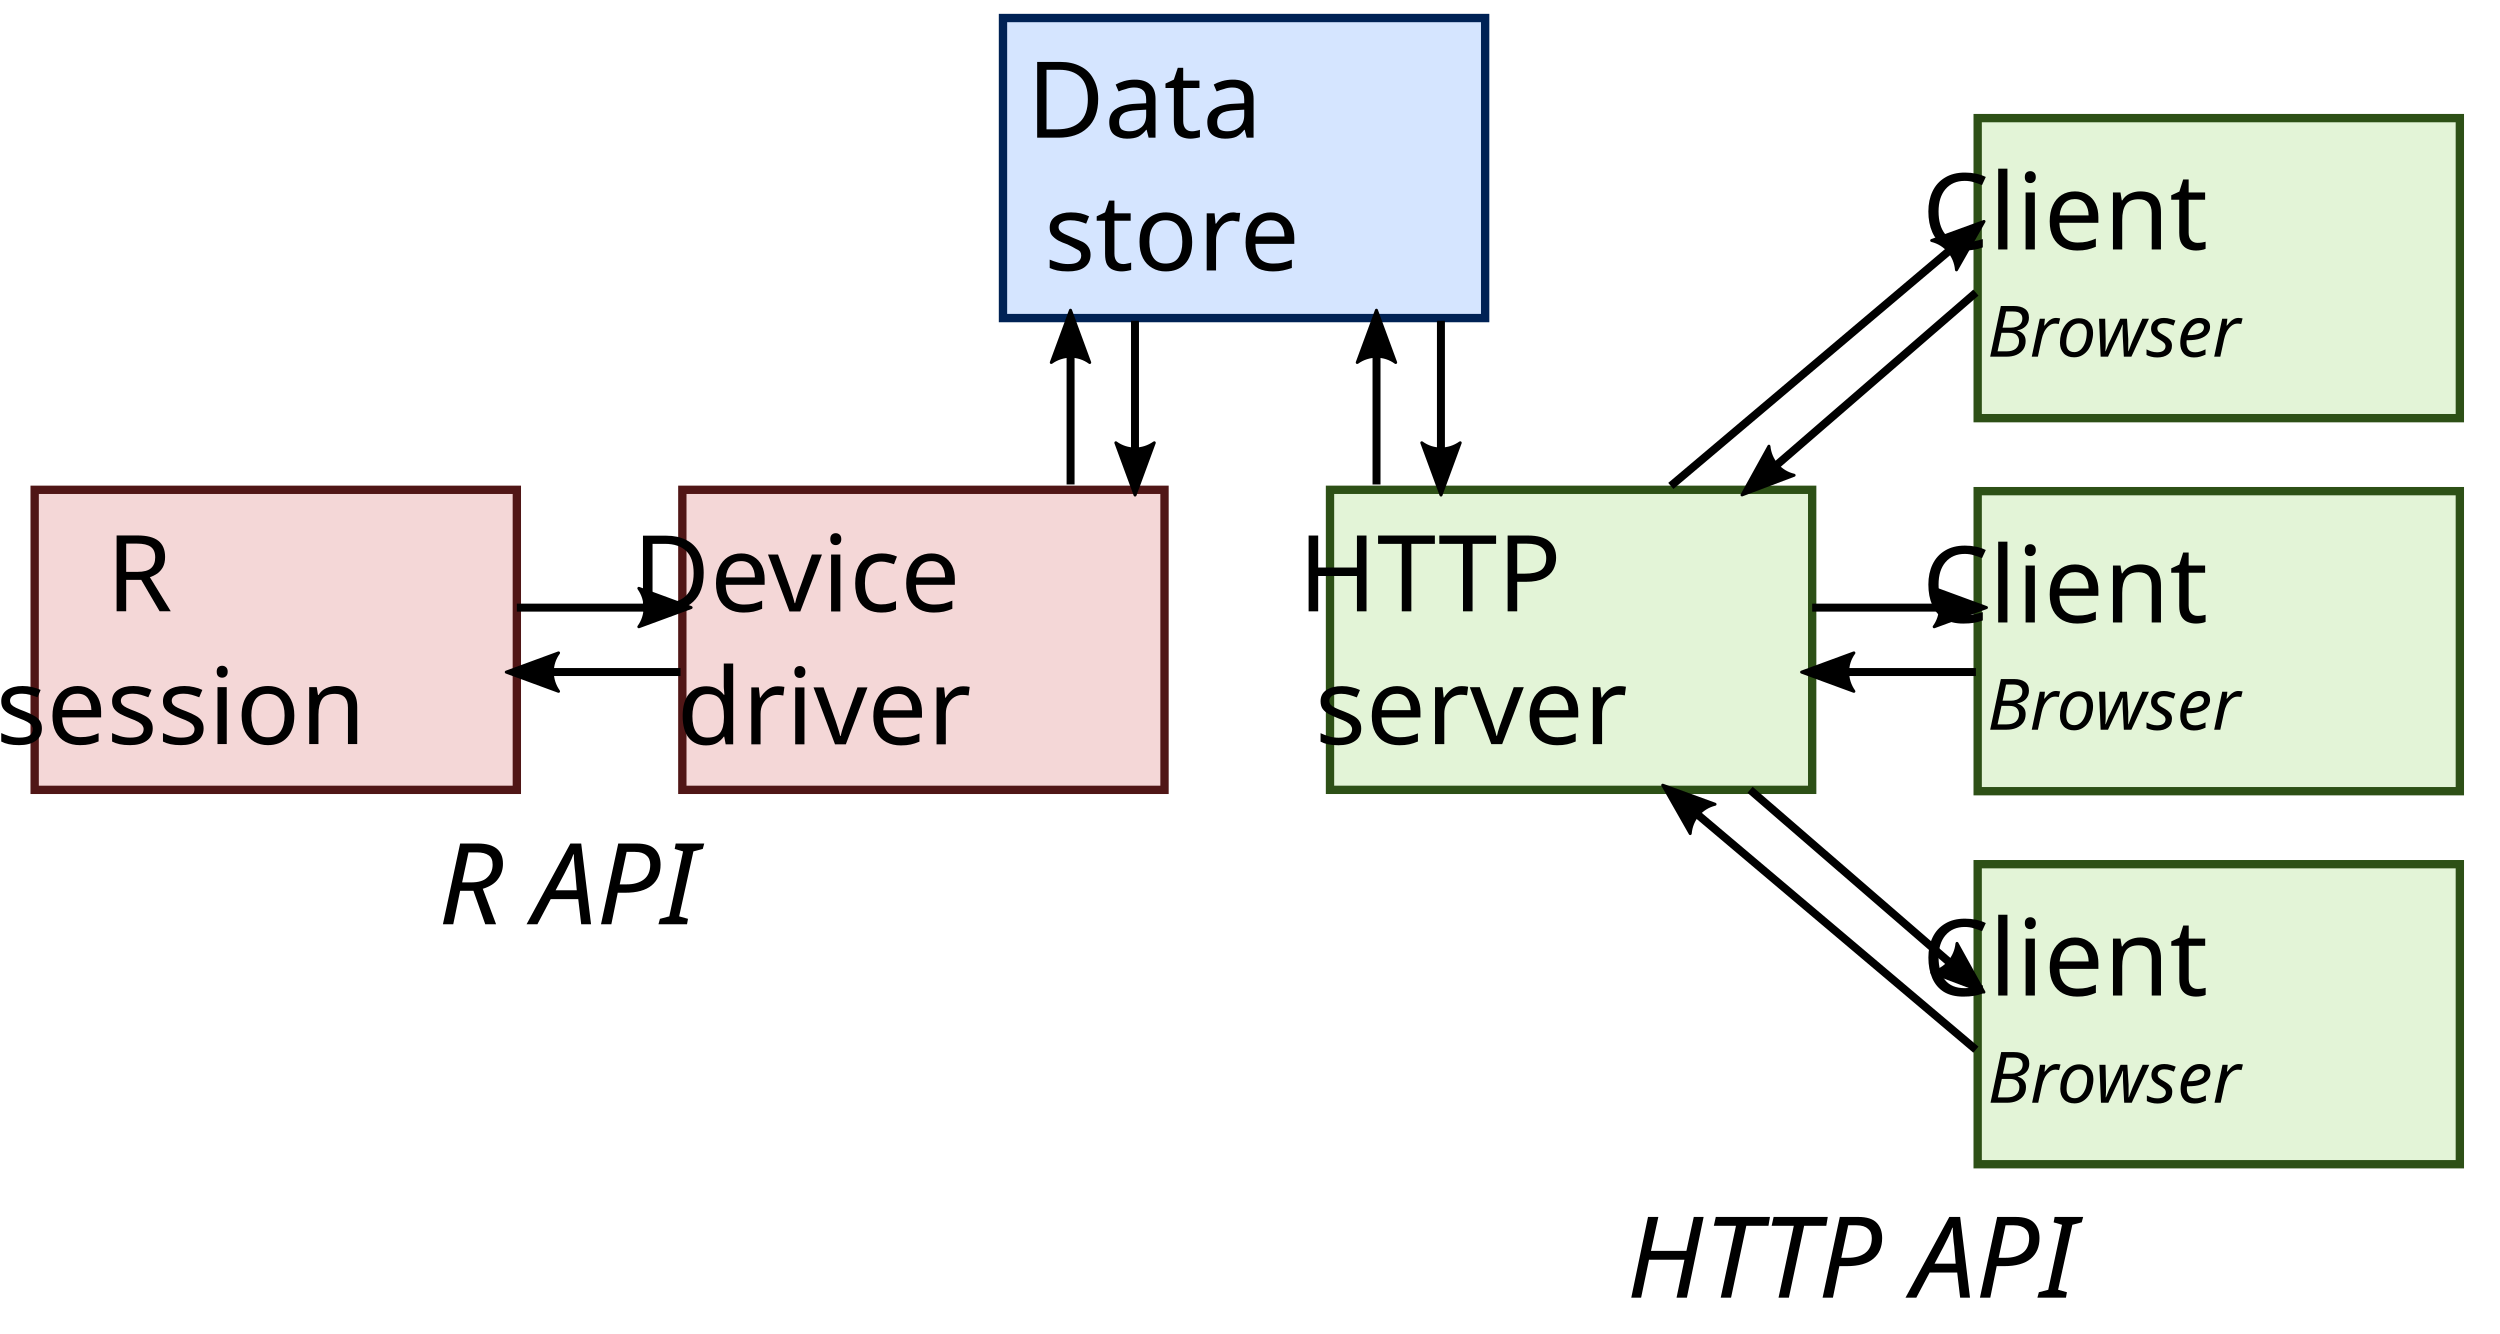
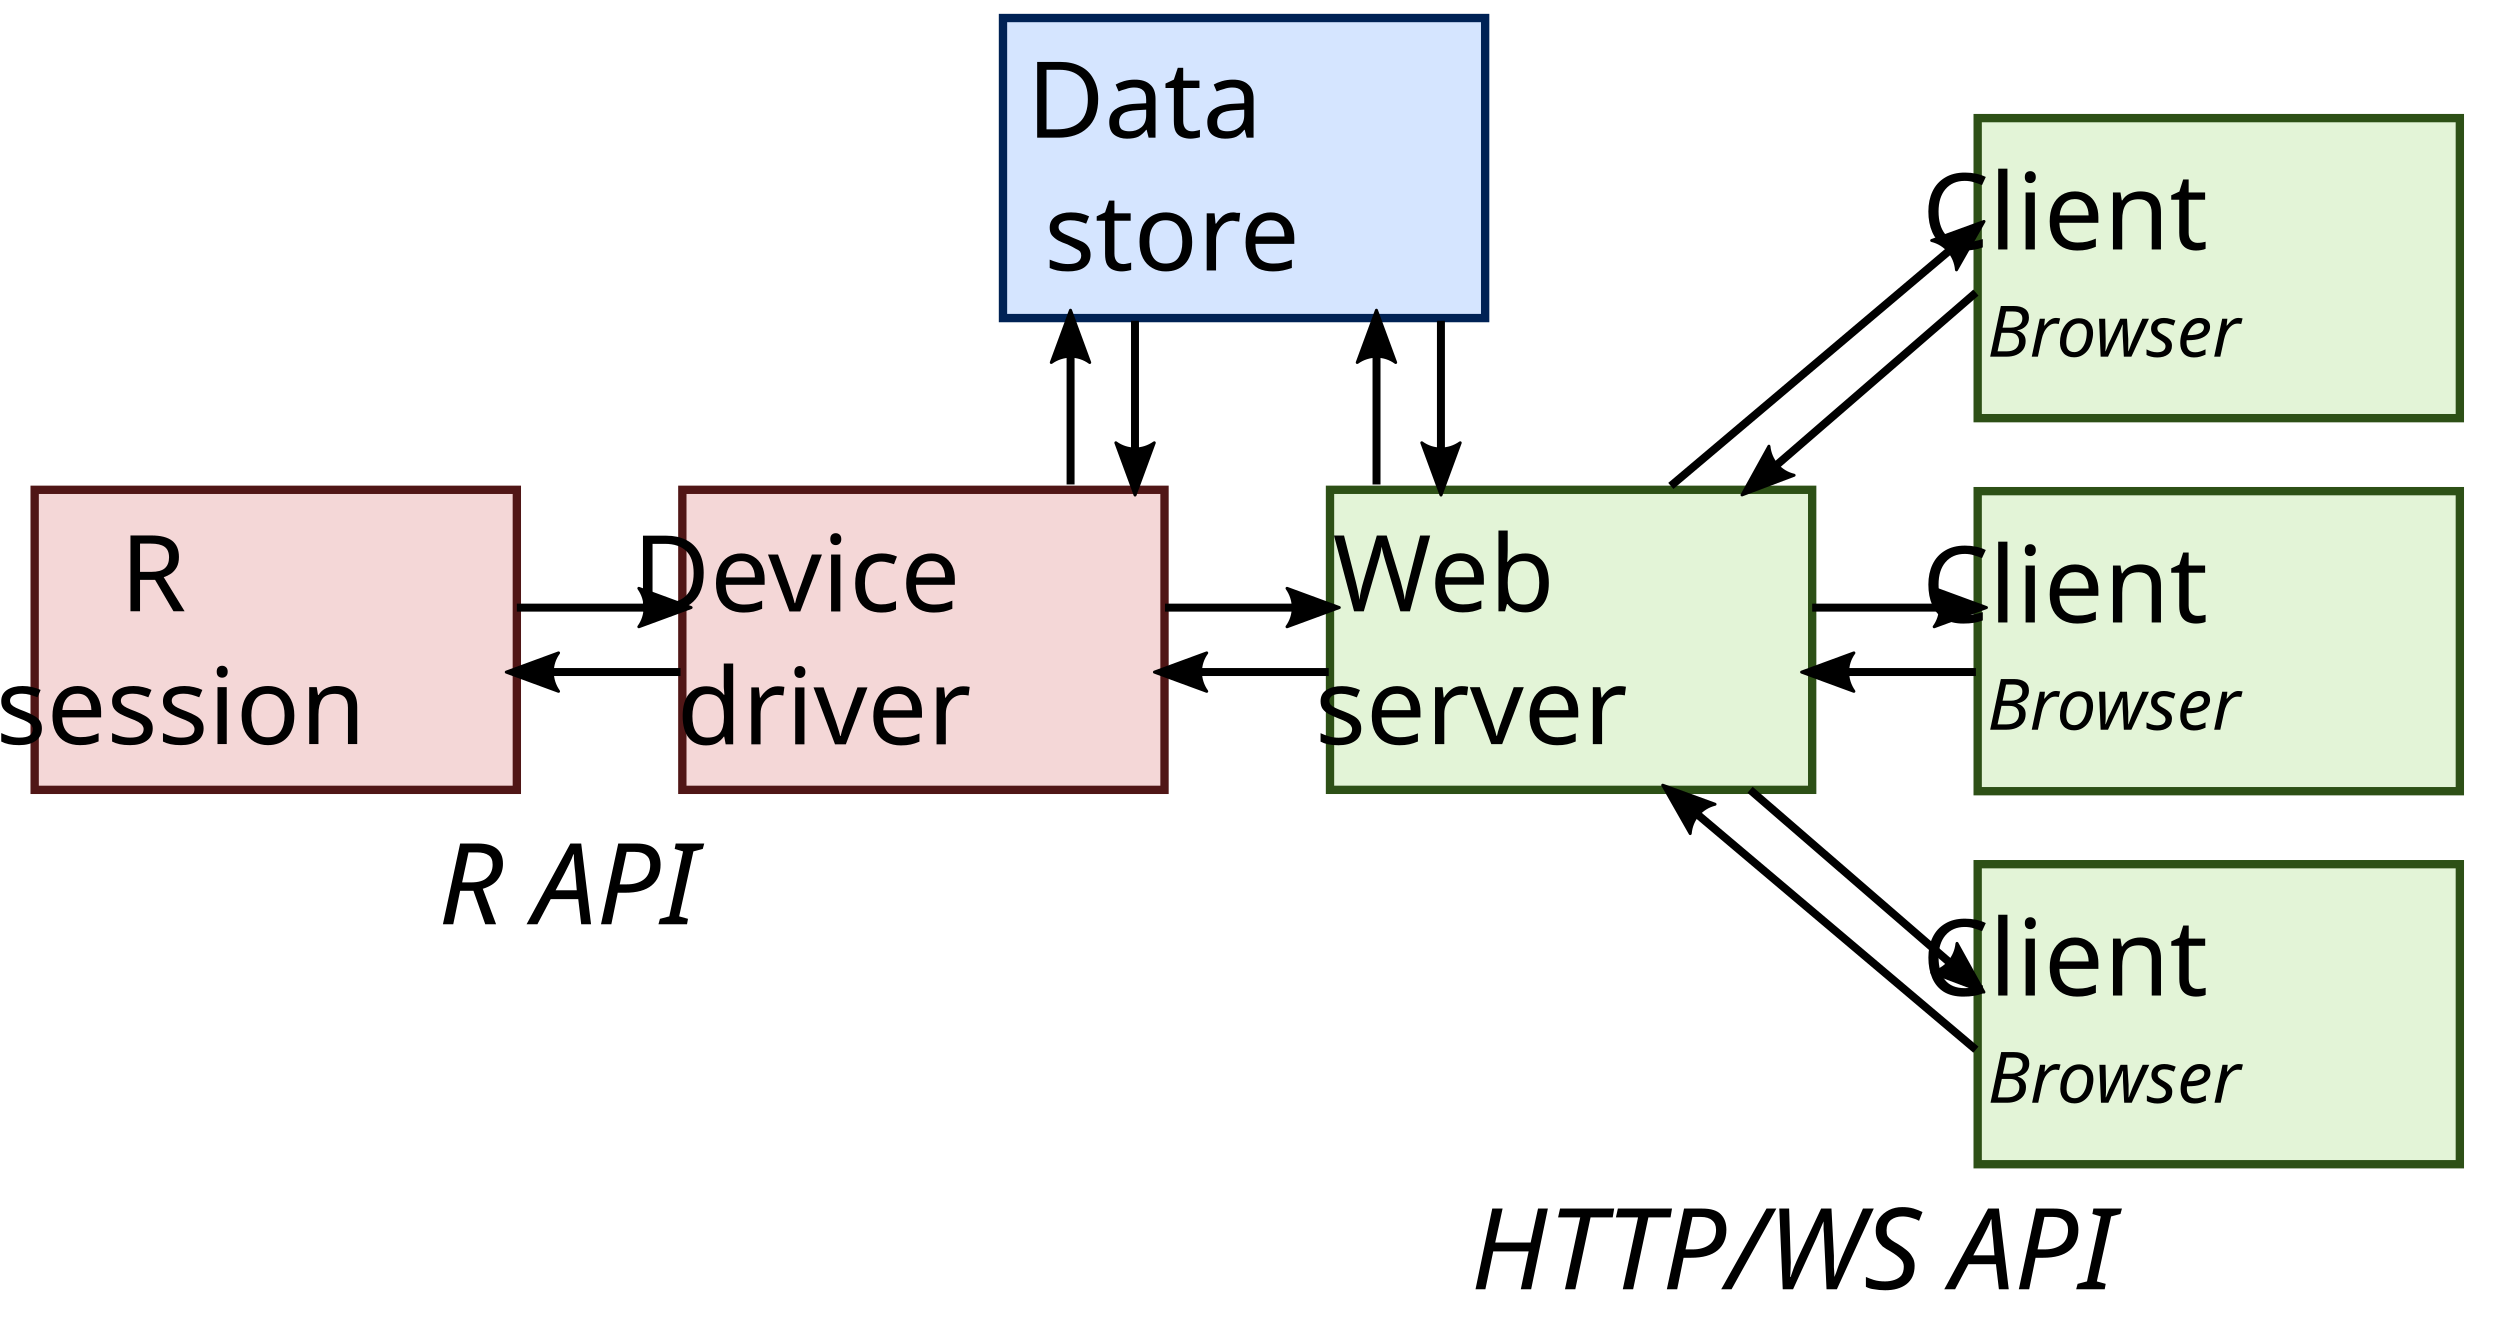
- <svg xmlns="http://www.w3.org/2000/svg" id="svg8" version="1.1" viewBox="0 0 79.375 42.333" height="160" width="300">
+ <svg xmlns="http://www.w3.org/2000/svg" width="300" height="160" viewBox="0 0 79.375 42.333" version="1.1" id="svg8">
  <defs id="defs2">
-     <marker style="overflow:visible" id="Arrow1Lend" refX="0" refY="0" orient="auto">
-       <path transform="matrix(-0.8,0,0,-0.8,-10,0)" style="fill:#000000;fill-opacity:1;fill-rule:evenodd;stroke:#000000;stroke-width:1pt;stroke-opacity:1" d="M 0,0 5,-5 -12.5,0 5,5 Z" id="path3011" />
+     <marker orient="auto" refY="0" refX="0" id="Arrow1Lend" style="overflow:visible">
+       <path id="path3011" d="M 0,0 5,-5 -12.5,0 5,5 Z" style="fill:#000000;fill-opacity:1;fill-rule:evenodd;stroke:#000000;stroke-width:1pt;stroke-opacity:1" transform="matrix(-0.8,0,0,-0.8,-10,0)" />
    </marker>
-     <marker style="overflow:visible" id="Arrow2Send" refX="0" refY="0" orient="auto">
-       <path transform="matrix(-0.3,0,0,-0.3,0.69,0)" d="M 8.719,4.034 -2.207,0.016 8.719,-4.002 c -1.745,2.372 -1.735,5.617 -6e-7,8.035 z" style="fill:#000000;fill-opacity:1;fill-rule:evenodd;stroke:#000000;stroke-width:0.625;stroke-linejoin:round;stroke-opacity:1" id="path3041" />
+     <marker orient="auto" refY="0" refX="0" id="Arrow2Send" style="overflow:visible">
+       <path id="path3041" style="fill:#000000;fill-opacity:1;fill-rule:evenodd;stroke:#000000;stroke-width:0.625;stroke-linejoin:round;stroke-opacity:1" d="M 8.719,4.034 -2.207,0.016 8.719,-4.002 c -1.745,2.372 -1.735,5.617 -6e-7,8.035 z" transform="matrix(-0.3,0,0,-0.3,0.69,0)" />
    </marker>
-     <marker style="overflow:visible" id="marker3286" refX="0" refY="0" orient="auto">
-       <path transform="scale(-0.6)" d="M 8.719,4.034 -2.207,0.016 8.719,-4.002 c -1.745,2.372 -1.735,5.617 -6e-7,8.035 z" style="fill:#000000;fill-opacity:1;fill-rule:evenodd;stroke:#000000;stroke-width:0.625;stroke-linejoin:round;stroke-opacity:1" id="path3284" />
+     <marker orient="auto" refY="0" refX="0" id="marker3286" style="overflow:visible">
+       <path id="path3284" style="fill:#000000;fill-opacity:1;fill-rule:evenodd;stroke:#000000;stroke-width:0.625;stroke-linejoin:round;stroke-opacity:1" d="M 8.719,4.034 -2.207,0.016 8.719,-4.002 c -1.745,2.372 -1.735,5.617 -6e-7,8.035 z" transform="scale(-0.6)" />
    </marker>
-     <marker style="overflow:visible" id="Arrow2Mend" refX="0" refY="0" orient="auto">
-       <path transform="scale(-0.6)" d="M 8.719,4.034 -2.207,0.016 8.719,-4.002 c -1.745,2.372 -1.735,5.617 -6e-7,8.035 z" style="fill:#000000;fill-opacity:1;fill-rule:evenodd;stroke:#000000;stroke-width:0.625;stroke-linejoin:round;stroke-opacity:1" id="path3035" />
+     <marker orient="auto" refY="0" refX="0" id="Arrow2Mend" style="overflow:visible">
+       <path id="path3035" style="fill:#000000;fill-opacity:1;fill-rule:evenodd;stroke:#000000;stroke-width:0.625;stroke-linejoin:round;stroke-opacity:1" d="M 8.719,4.034 -2.207,0.016 8.719,-4.002 c -1.745,2.372 -1.735,5.617 -6e-7,8.035 z" transform="scale(-0.6)" />
    </marker>
-     <marker orient="auto" refY="0" refX="0" id="marker3286-0" style="overflow:visible">
-       <path id="path3284-2" style="fill:#000000;fill-opacity:1;fill-rule:evenodd;stroke:#000000;stroke-width:0.625;stroke-linejoin:round;stroke-opacity:1" d="M 8.719,4.034 -2.207,0.016 8.719,-4.002 c -1.745,2.372 -1.735,5.617 -6e-7,8.035 z" transform="scale(-0.6)" />
+     <marker style="overflow:visible" id="marker3286-0" refX="0" refY="0" orient="auto">
+       <path transform="scale(-0.6)" d="M 8.719,4.034 -2.207,0.016 8.719,-4.002 c -1.745,2.372 -1.735,5.617 -6e-7,8.035 z" style="fill:#000000;fill-opacity:1;fill-rule:evenodd;stroke:#000000;stroke-width:0.625;stroke-linejoin:round;stroke-opacity:1" id="path3284-2" />
    </marker>
-     <marker orient="auto" refY="0" refX="0" id="marker3286-6" style="overflow:visible">
-       <path id="path3284-20" style="fill:#000000;fill-opacity:1;fill-rule:evenodd;stroke:#000000;stroke-width:0.625;stroke-linejoin:round;stroke-opacity:1" d="M 8.719,4.034 -2.207,0.016 8.719,-4.002 c -1.745,2.372 -1.735,5.617 -6e-7,8.035 z" transform="scale(-0.6)" />
+     <marker style="overflow:visible" id="marker3286-6" refX="0" refY="0" orient="auto">
+       <path transform="scale(-0.6)" d="M 8.719,4.034 -2.207,0.016 8.719,-4.002 c -1.745,2.372 -1.735,5.617 -6e-7,8.035 z" style="fill:#000000;fill-opacity:1;fill-rule:evenodd;stroke:#000000;stroke-width:0.625;stroke-linejoin:round;stroke-opacity:1" id="path3284-20" />
    </marker>
-     <marker style="overflow:visible" id="marker3286-0-8" refX="0" refY="0" orient="auto">
-       <path transform="scale(-0.6)" d="M 8.719,4.034 -2.207,0.016 8.719,-4.002 c -1.745,2.372 -1.735,5.617 -6e-7,8.035 z" style="fill:#000000;fill-opacity:1;fill-rule:evenodd;stroke:#000000;stroke-width:0.625;stroke-linejoin:round;stroke-opacity:1" id="path3284-2-2" />
+     <marker orient="auto" refY="0" refX="0" id="marker3286-0-8" style="overflow:visible">
+       <path id="path3284-2-2" style="fill:#000000;fill-opacity:1;fill-rule:evenodd;stroke:#000000;stroke-width:0.625;stroke-linejoin:round;stroke-opacity:1" d="M 8.719,4.034 -2.207,0.016 8.719,-4.002 c -1.745,2.372 -1.735,5.617 -6e-7,8.035 z" transform="scale(-0.6)" />
    </marker>
-     <marker orient="auto" refY="0" refX="0" id="marker3286-69" style="overflow:visible">
-       <path id="path3284-1" style="fill:#000000;fill-opacity:1;fill-rule:evenodd;stroke:#000000;stroke-width:0.625;stroke-linejoin:round;stroke-opacity:1" d="M 8.719,4.034 -2.207,0.016 8.719,-4.002 c -1.745,2.372 -1.735,5.617 -6e-7,8.035 z" transform="scale(-0.6)" />
+     <marker style="overflow:visible" id="marker3286-69" refX="0" refY="0" orient="auto">
+       <path transform="scale(-0.6)" d="M 8.719,4.034 -2.207,0.016 8.719,-4.002 c -1.745,2.372 -1.735,5.617 -6e-7,8.035 z" style="fill:#000000;fill-opacity:1;fill-rule:evenodd;stroke:#000000;stroke-width:0.625;stroke-linejoin:round;stroke-opacity:1" id="path3284-1" />
    </marker>
-     <marker style="overflow:visible" id="marker3286-0-6" refX="0" refY="0" orient="auto">
-       <path transform="scale(-0.6)" d="M 8.719,4.034 -2.207,0.016 8.719,-4.002 c -1.745,2.372 -1.735,5.617 -6e-7,8.035 z" style="fill:#000000;fill-opacity:1;fill-rule:evenodd;stroke:#000000;stroke-width:0.625;stroke-linejoin:round;stroke-opacity:1" id="path3284-2-7" />
+     <marker orient="auto" refY="0" refX="0" id="marker3286-0-6" style="overflow:visible">
+       <path id="path3284-2-7" style="fill:#000000;fill-opacity:1;fill-rule:evenodd;stroke:#000000;stroke-width:0.625;stroke-linejoin:round;stroke-opacity:1" d="M 8.719,4.034 -2.207,0.016 8.719,-4.002 c -1.745,2.372 -1.735,5.617 -6e-7,8.035 z" transform="scale(-0.6)" />
    </marker>
-     <marker style="overflow:visible" id="marker3286-69-9" refX="0" refY="0" orient="auto">
-       <path transform="scale(-0.6)" d="M 8.719,4.034 -2.207,0.016 8.719,-4.002 c -1.745,2.372 -1.735,5.617 -6e-7,8.035 z" style="fill:#000000;fill-opacity:1;fill-rule:evenodd;stroke:#000000;stroke-width:0.625;stroke-linejoin:round;stroke-opacity:1" id="path3284-1-6" />
+     <marker orient="auto" refY="0" refX="0" id="marker3286-69-9" style="overflow:visible">
+       <path id="path3284-1-6" style="fill:#000000;fill-opacity:1;fill-rule:evenodd;stroke:#000000;stroke-width:0.625;stroke-linejoin:round;stroke-opacity:1" d="M 8.719,4.034 -2.207,0.016 8.719,-4.002 c -1.745,2.372 -1.735,5.617 -6e-7,8.035 z" transform="scale(-0.6)" />
    </marker>
-     <marker orient="auto" refY="0" refX="0" id="marker3286-0-6-7" style="overflow:visible">
-       <path id="path3284-2-7-4" style="fill:#000000;fill-opacity:1;fill-rule:evenodd;stroke:#000000;stroke-width:0.625;stroke-linejoin:round;stroke-opacity:1" d="M 8.719,4.034 -2.207,0.016 8.719,-4.002 c -1.745,2.372 -1.735,5.617 -6e-7,8.035 z" transform="scale(-0.6)" />
+     <marker style="overflow:visible" id="marker3286-0-6-7" refX="0" refY="0" orient="auto">
+       <path transform="scale(-0.6)" d="M 8.719,4.034 -2.207,0.016 8.719,-4.002 c -1.745,2.372 -1.735,5.617 -6e-7,8.035 z" style="fill:#000000;fill-opacity:1;fill-rule:evenodd;stroke:#000000;stroke-width:0.625;stroke-linejoin:round;stroke-opacity:1" id="path3284-2-7-4" />
    </marker>
-     <marker orient="auto" refY="0" refX="0" id="marker3286-69-9-3" style="overflow:visible">
-       <path id="path3284-1-6-1" style="fill:#000000;fill-opacity:1;fill-rule:evenodd;stroke:#000000;stroke-width:0.625;stroke-linejoin:round;stroke-opacity:1" d="M 8.719,4.034 -2.207,0.016 8.719,-4.002 c -1.745,2.372 -1.735,5.617 -6e-7,8.035 z" transform="scale(-0.6)" />
+     <marker style="overflow:visible" id="marker3286-69-9-3" refX="0" refY="0" orient="auto">
+       <path transform="scale(-0.6)" d="M 8.719,4.034 -2.207,0.016 8.719,-4.002 c -1.745,2.372 -1.735,5.617 -6e-7,8.035 z" style="fill:#000000;fill-opacity:1;fill-rule:evenodd;stroke:#000000;stroke-width:0.625;stroke-linejoin:round;stroke-opacity:1" id="path3284-1-6-1" />
    </marker>
-     <marker style="overflow:visible" id="marker3286-0-6-7-5" refX="0" refY="0" orient="auto">
-       <path transform="scale(-0.6)" d="M 8.719,4.034 -2.207,0.016 8.719,-4.002 c -1.745,2.372 -1.735,5.617 -6e-7,8.035 z" style="fill:#000000;fill-opacity:1;fill-rule:evenodd;stroke:#000000;stroke-width:0.625;stroke-linejoin:round;stroke-opacity:1" id="path3284-2-7-4-6" />
+     <marker orient="auto" refY="0" refX="0" id="marker3286-0-6-7-5" style="overflow:visible">
+       <path id="path3284-2-7-4-6" style="fill:#000000;fill-opacity:1;fill-rule:evenodd;stroke:#000000;stroke-width:0.625;stroke-linejoin:round;stroke-opacity:1" d="M 8.719,4.034 -2.207,0.016 8.719,-4.002 c -1.745,2.372 -1.735,5.617 -6e-7,8.035 z" transform="scale(-0.6)" />
    </marker>
-     <marker style="overflow:visible" id="marker3286-69-9-3-6" refX="0" refY="0" orient="auto">
-       <path transform="scale(-0.6)" d="M 8.719,4.034 -2.207,0.016 8.719,-4.002 c -1.745,2.372 -1.735,5.617 -6e-7,8.035 z" style="fill:#000000;fill-opacity:1;fill-rule:evenodd;stroke:#000000;stroke-width:0.625;stroke-linejoin:round;stroke-opacity:1" id="path3284-1-6-1-6" />
+     <marker orient="auto" refY="0" refX="0" id="marker3286-69-9-3-6" style="overflow:visible">
+       <path id="path3284-1-6-1-6" style="fill:#000000;fill-opacity:1;fill-rule:evenodd;stroke:#000000;stroke-width:0.625;stroke-linejoin:round;stroke-opacity:1" d="M 8.719,4.034 -2.207,0.016 8.719,-4.002 c -1.745,2.372 -1.735,5.617 -6e-7,8.035 z" transform="scale(-0.6)" />
    </marker>
-     <marker orient="auto" refY="0" refX="0" id="marker3286-0-6-7-5-0" style="overflow:visible">
-       <path id="path3284-2-7-4-6-5" style="fill:#000000;fill-opacity:1;fill-rule:evenodd;stroke:#000000;stroke-width:0.625;stroke-linejoin:round;stroke-opacity:1" d="M 8.719,4.034 -2.207,0.016 8.719,-4.002 c -1.745,2.372 -1.735,5.617 -6e-7,8.035 z" transform="scale(-0.6)" />
+     <marker style="overflow:visible" id="marker3286-0-6-7-5-0" refX="0" refY="0" orient="auto">
+       <path transform="scale(-0.6)" d="M 8.719,4.034 -2.207,0.016 8.719,-4.002 c -1.745,2.372 -1.735,5.617 -6e-7,8.035 z" style="fill:#000000;fill-opacity:1;fill-rule:evenodd;stroke:#000000;stroke-width:0.625;stroke-linejoin:round;stroke-opacity:1" id="path3284-2-7-4-6-5" />
    </marker>
-     <marker style="overflow:visible" id="marker3286-6-3" refX="0" refY="0" orient="auto">
-       <path transform="scale(-0.6)" d="M 8.719,4.034 -2.207,0.016 8.719,-4.002 c -1.745,2.372 -1.735,5.617 -6e-7,8.035 z" style="fill:#000000;fill-opacity:1;fill-rule:evenodd;stroke:#000000;stroke-width:0.625;stroke-linejoin:round;stroke-opacity:1" id="path3284-20-5" />
+     <marker orient="auto" refY="0" refX="0" id="marker3286-6-3" style="overflow:visible">
+       <path id="path3284-20-5" style="fill:#000000;fill-opacity:1;fill-rule:evenodd;stroke:#000000;stroke-width:0.625;stroke-linejoin:round;stroke-opacity:1" d="M 8.719,4.034 -2.207,0.016 8.719,-4.002 c -1.745,2.372 -1.735,5.617 -6e-7,8.035 z" transform="scale(-0.6)" />
    </marker>
-     <marker orient="auto" refY="0" refX="0" id="marker3286-0-8-4" style="overflow:visible">
-       <path id="path3284-2-2-2" style="fill:#000000;fill-opacity:1;fill-rule:evenodd;stroke:#000000;stroke-width:0.625;stroke-linejoin:round;stroke-opacity:1" d="M 8.719,4.034 -2.207,0.016 8.719,-4.002 c -1.745,2.372 -1.735,5.617 -6e-7,8.035 z" transform="scale(-0.6)" />
+     <marker style="overflow:visible" id="marker3286-0-8-4" refX="0" refY="0" orient="auto">
+       <path transform="scale(-0.6)" d="M 8.719,4.034 -2.207,0.016 8.719,-4.002 c -1.745,2.372 -1.735,5.617 -6e-7,8.035 z" style="fill:#000000;fill-opacity:1;fill-rule:evenodd;stroke:#000000;stroke-width:0.625;stroke-linejoin:round;stroke-opacity:1" id="path3284-2-2-2" />
+     </marker>
+     <marker style="overflow:visible" id="marker3286-9" refX="0" refY="0" orient="auto">
+       <path transform="scale(-0.6)" d="M 8.719,4.034 -2.207,0.016 8.719,-4.002 c -1.745,2.372 -1.735,5.617 -6e-7,8.035 z" style="fill:#000000;fill-opacity:1;fill-rule:evenodd;stroke:#000000;stroke-width:0.625;stroke-linejoin:round;stroke-opacity:1" id="path3284-11" />
+     </marker>
+     <marker orient="auto" refY="0" refX="0" id="marker3286-0-86" style="overflow:visible">
+       <path id="path3284-2-9" style="fill:#000000;fill-opacity:1;fill-rule:evenodd;stroke:#000000;stroke-width:0.625;stroke-linejoin:round;stroke-opacity:1" d="M 8.719,4.034 -2.207,0.016 8.719,-4.002 c -1.745,2.372 -1.735,5.617 -6e-7,8.035 z" transform="scale(-0.6)" />
    </marker>
  </defs>
-   <g transform="translate(24.39861,-20.67117)" id="layer1">
-     <rect y="21.243" x="7.446" height="9.527" width="15.309" id="rect2740" style="fill:#d5e5ff;stroke:#002255;stroke-width:0.265;stroke-miterlimit:4;stroke-dasharray:none;stroke-dashoffset:0;stroke-opacity:1" />
-     <g style="stroke-width:0.83;stroke-miterlimit:4;stroke-dasharray:none" transform="matrix(0.3188099,0,0,0.3188099,-15.89916,14.31536)" id="g2880">
-       <rect y="68.715" x="-23.208" height="29.882" width="48.02" id="rect2740-3" style="fill:#f4d7d7;stroke:#501616;stroke-width:0.83;stroke-miterlimit:4;stroke-dasharray:none;stroke-dashoffset:0;stroke-opacity:1" />
-       <text xml:space="preserve" style="font-style:normal;font-weight:normal;font-size:10.583px;line-height:1.25;font-family:sans-serif;fill:#000000;fill-opacity:1;stroke:none;stroke-width:0.83;stroke-miterlimit:4;stroke-dasharray:none" x="0.975" y="80.808" id="text2744">
-         <tspan id="tspan2742" x="0.975" y="80.808" style="text-align:center;text-anchor:middle;stroke-width:0.83;stroke-miterlimit:4;stroke-dasharray:none">R </tspan>
-         <tspan x="0.975" y="94.037" style="text-align:center;text-anchor:middle;stroke-width:0.83;stroke-miterlimit:4;stroke-dasharray:none" id="tspan2772">session</tspan>
+   <g id="layer1" transform="translate(24.39861,-20.67117)">
+     <rect style="fill:#d5e5ff;stroke:#002255;stroke-width:0.265;stroke-miterlimit:4;stroke-dasharray:none;stroke-dashoffset:0;stroke-opacity:1" id="rect2740" width="15.309" height="9.527" x="7.446" y="21.243" />
+     <g id="g2880" transform="matrix(0.3188099,0,0,0.3188099,-15.89916,14.31536)" style="stroke-width:0.83;stroke-miterlimit:4;stroke-dasharray:none">
+       <rect style="fill:#f4d7d7;stroke:#501616;stroke-width:0.83;stroke-miterlimit:4;stroke-dasharray:none;stroke-dashoffset:0;stroke-opacity:1" id="rect2740-3" width="48.02" height="29.882" x="-23.208" y="68.715" />
+       <text id="text2744" y="80.808" x="0.975" style="font-style:normal;font-weight:normal;font-size:10.583px;line-height:1.25;font-family:sans-serif;fill:#000000;fill-opacity:1;stroke:none;stroke-width:0.83;stroke-miterlimit:4;stroke-dasharray:none" xml:space="preserve">
+         <tspan style="text-align:center;text-anchor:middle;stroke-width:0.83;stroke-miterlimit:4;stroke-dasharray:none" y="80.808" x="0.975" id="tspan2742">R</tspan>
+         <tspan id="tspan2772" style="text-align:center;text-anchor:middle;stroke-width:0.83;stroke-miterlimit:4;stroke-dasharray:none" y="94.037" x="0.975">session</tspan>
      </text>
    </g>
-     <g style="stroke-width:0.83;stroke-miterlimit:4;stroke-dasharray:none" transform="matrix(0.3188099,0,0,0.3188099,-15.52993,14.48578)" id="g2886">
-       <rect style="fill:#f4d7d7;stroke:#501616;stroke-width:0.83;stroke-miterlimit:4;stroke-dasharray:none;stroke-dashoffset:0;stroke-opacity:1" id="rect2740-3-2" width="48.02" height="29.882" x="40.135" y="68.18" />
-       <text xml:space="preserve" style="font-style:normal;font-weight:normal;font-size:10.583px;line-height:1.25;font-family:sans-serif;fill:#000000;fill-opacity:1;stroke:none;stroke-width:0.83;stroke-miterlimit:4;stroke-dasharray:none" x="63.886" y="80.299" id="text2748">
-         <tspan id="tspan2746" x="63.886" y="80.299" style="text-align:center;text-anchor:middle;stroke-width:0.83;stroke-miterlimit:4;stroke-dasharray:none">Device</tspan>
-         <tspan x="63.886" y="93.528" style="text-align:center;text-anchor:middle;stroke-width:0.83;stroke-miterlimit:4;stroke-dasharray:none" id="tspan2766">driver</tspan>
+     <g id="g2886" transform="matrix(0.3188099,0,0,0.3188099,-15.52993,14.48578)" style="stroke-width:0.83;stroke-miterlimit:4;stroke-dasharray:none">
+       <rect y="68.18" x="40.135" height="29.882" width="48.02" id="rect2740-3-2" style="fill:#f4d7d7;stroke:#501616;stroke-width:0.83;stroke-miterlimit:4;stroke-dasharray:none;stroke-dashoffset:0;stroke-opacity:1" />
+       <text id="text2748" y="80.299" x="63.886" style="font-style:normal;font-weight:normal;font-size:10.583px;line-height:1.25;font-family:sans-serif;fill:#000000;fill-opacity:1;stroke:none;stroke-width:0.83;stroke-miterlimit:4;stroke-dasharray:none" xml:space="preserve">
+         <tspan style="text-align:center;text-anchor:middle;stroke-width:0.83;stroke-miterlimit:4;stroke-dasharray:none" y="80.299" x="63.886" id="tspan2746">Device</tspan>
+         <tspan id="tspan2766" style="text-align:center;text-anchor:middle;stroke-width:0.83;stroke-miterlimit:4;stroke-dasharray:none" y="93.528" x="63.886">driver</tspan>
      </text>
    </g>
-     <text id="text2752" y="25.043" x="15.004" style="font-style:normal;font-weight:normal;font-size:3.374px;line-height:1.25;font-family:sans-serif;fill:#000000;fill-opacity:1;stroke:none;stroke-width:0.084" xml:space="preserve">
-       <tspan style="text-align:center;text-anchor:middle;stroke-width:0.084" y="25.043" x="15.004" id="tspan2750">Data</tspan>
-       <tspan id="tspan2770" style="text-align:center;text-anchor:middle;stroke-width:0.084" y="29.26" x="15.004">store</tspan>
+     <text xml:space="preserve" style="font-style:normal;font-weight:normal;font-size:3.374px;line-height:1.25;font-family:sans-serif;fill:#000000;fill-opacity:1;stroke:none;stroke-width:0.084" x="15.004" y="25.043" id="text2752">
+       <tspan id="tspan2750" x="15.004" y="25.043" style="text-align:center;text-anchor:middle;stroke-width:0.084">Data</tspan>
+       <tspan x="15.004" y="29.26" style="text-align:center;text-anchor:middle;stroke-width:0.084" id="tspan2770">store</tspan>
    </text>
-     <g style="stroke-width:0.83;stroke-miterlimit:4;stroke-dasharray:none" transform="matrix(0.3188099,0,0,0.3188099,-15.58673,14.05974)" id="g2892">
-       <rect style="fill:#e3f4d7;stroke:#2d5016;stroke-width:0.83;stroke-miterlimit:4;stroke-dasharray:none;stroke-dashoffset:0;stroke-opacity:1" id="rect2740-3-9" width="48.02" height="29.882" x="104.814" y="69.516" />
-       <text xml:space="preserve" style="font-style:normal;font-weight:normal;font-size:10.583px;line-height:1.25;font-family:sans-serif;fill:#000000;fill-opacity:1;stroke:none;stroke-width:0.83;stroke-miterlimit:4;stroke-dasharray:none" x="128.524" y="81.62" id="text2756">
-         <tspan id="tspan2754" x="128.524" y="81.62" style="text-align:center;text-anchor:middle;stroke-width:0.83;stroke-miterlimit:4;stroke-dasharray:none">HTTP </tspan>
-         <tspan x="128.524" y="94.849" style="text-align:center;text-anchor:middle;stroke-width:0.83;stroke-miterlimit:4;stroke-dasharray:none" id="tspan2768">server</tspan>
+     <g id="g2892" transform="matrix(0.3188099,0,0,0.3188099,-15.58673,14.05974)" style="stroke-width:0.83;stroke-miterlimit:4;stroke-dasharray:none">
+       <rect y="69.516" x="104.814" height="29.882" width="48.02" id="rect2740-3-9" style="fill:#e3f4d7;stroke:#2d5016;stroke-width:0.83;stroke-miterlimit:4;stroke-dasharray:none;stroke-dashoffset:0;stroke-opacity:1" />
+       <text id="text2756" y="81.62" x="128.524" style="font-style:normal;font-weight:normal;font-size:10.583px;line-height:1.25;font-family:sans-serif;fill:#000000;fill-opacity:1;stroke:none;stroke-width:0.83;stroke-miterlimit:4;stroke-dasharray:none" xml:space="preserve">
+         <tspan style="text-align:center;text-anchor:middle;stroke-width:0.83;stroke-miterlimit:4;stroke-dasharray:none" y="81.62" x="128.524" id="tspan2754">Web</tspan>
+         <tspan id="tspan2768" style="text-align:center;text-anchor:middle;stroke-width:0.83;stroke-miterlimit:4;stroke-dasharray:none" y="94.849" x="128.524">server</tspan>
      </text>
    </g>
-     <g style="stroke-width:0.83;stroke-miterlimit:4;stroke-dasharray:none" transform="matrix(0.3188099,0,0,0.3188099,-15.89916,14.27276)" id="g3004">
-       <g style="stroke-width:0.83;stroke-miterlimit:4;stroke-dasharray:none" id="g2981" transform="translate(1.870887,-9.354434)">
-         <g style="stroke-width:0.83;stroke-miterlimit:4;stroke-dasharray:none" transform="translate(2.138154,-3.207234)" id="g2911">
-           <rect y="44.393" x="166.286" height="29.882" width="48.02" id="rect2740-3-9-9" style="fill:#e3f4d7;stroke:#2d5016;stroke-width:0.83;stroke-miterlimit:4;stroke-dasharray:none;stroke-dashoffset:0;stroke-opacity:1" />
-           <text xml:space="preserve" style="font-style:normal;font-weight:normal;font-size:10.583px;line-height:1.25;font-family:sans-serif;fill:#000000;fill-opacity:1;stroke:none;stroke-width:0.83;stroke-miterlimit:4;stroke-dasharray:none" x="190.11" y="57.475" id="text2760">
-             <tspan x="190.11" y="57.475" style="text-align:center;text-anchor:middle;stroke-width:0.83;stroke-miterlimit:4;stroke-dasharray:none" id="tspan2866">Client</tspan>
+     <g id="g3004" transform="matrix(0.3188099,0,0,0.3188099,-15.89916,14.27276)" style="stroke-width:0.83;stroke-miterlimit:4;stroke-dasharray:none">
+       <g transform="translate(1.870887,-9.354434)" id="g2981" style="stroke-width:0.83;stroke-miterlimit:4;stroke-dasharray:none">
+         <g id="g2911" transform="translate(2.138154,-3.207234)" style="stroke-width:0.83;stroke-miterlimit:4;stroke-dasharray:none">
+           <rect style="fill:#e3f4d7;stroke:#2d5016;stroke-width:0.83;stroke-miterlimit:4;stroke-dasharray:none;stroke-dashoffset:0;stroke-opacity:1" id="rect2740-3-9-9" width="48.02" height="29.882" x="166.286" y="44.393" />
+           <text id="text2760" y="57.475" x="190.11" style="font-style:normal;font-weight:normal;font-size:10.583px;line-height:1.25;font-family:sans-serif;fill:#000000;fill-opacity:1;stroke:none;stroke-width:0.83;stroke-miterlimit:4;stroke-dasharray:none" xml:space="preserve">
+             <tspan id="tspan2866" style="text-align:center;text-anchor:middle;stroke-width:0.83;stroke-miterlimit:4;stroke-dasharray:none" y="57.475" x="190.11">Client</tspan>
          </text>
-           <text xml:space="preserve" style="font-style:normal;font-weight:normal;font-size:7.056px;line-height:1.25;font-family:sans-serif;fill:#000000;fill-opacity:1;stroke:none;stroke-width:0.83;stroke-miterlimit:4;stroke-dasharray:none" x="189.929" y="68.154" id="text2874">
-             <tspan id="tspan2872" x="189.929" y="68.154" style="font-style:italic;font-variant:normal;font-weight:normal;font-stretch:normal;font-size:7.056px;font-family:sans-serif;-inkscape-font-specification:'sans-serif Italic';text-align:center;text-anchor:middle;stroke-width:0.83;stroke-miterlimit:4;stroke-dasharray:none">Browser</tspan>
+           <text id="text2874" y="68.154" x="189.929" style="font-style:normal;font-weight:normal;font-size:7.056px;line-height:1.25;font-family:sans-serif;fill:#000000;fill-opacity:1;stroke:none;stroke-width:0.83;stroke-miterlimit:4;stroke-dasharray:none" xml:space="preserve">
+             <tspan style="font-style:italic;font-variant:normal;font-weight:normal;font-stretch:normal;font-size:7.056px;font-family:sans-serif;-inkscape-font-specification:'sans-serif Italic';text-align:center;text-anchor:middle;stroke-width:0.83;stroke-miterlimit:4;stroke-dasharray:none" y="68.154" x="189.929" id="tspan2872">Browser</tspan>
          </text>
        </g>
      </g>
-       <g style="stroke-width:0.83;stroke-miterlimit:4;stroke-dasharray:none" id="g2965" transform="translate(1.870887,-8.819905)">
-         <g style="stroke-width:0.83;stroke-miterlimit:4;stroke-dasharray:none" id="g2911-1" transform="translate(2.138154,33.40871)">
-           <rect style="fill:#e3f4d7;stroke:#2d5016;stroke-width:0.83;stroke-miterlimit:4;stroke-dasharray:none;stroke-dashoffset:0;stroke-opacity:1" id="rect2740-3-9-9-6" width="48.02" height="29.882" x="166.286" y="44.393" />
-           <text id="text2760-9" y="57.475" x="190.11" style="font-style:normal;font-weight:normal;font-size:10.583px;line-height:1.25;font-family:sans-serif;fill:#000000;fill-opacity:1;stroke:none;stroke-width:0.83;stroke-miterlimit:4;stroke-dasharray:none" xml:space="preserve">
-             <tspan id="tspan2866-6" style="text-align:center;text-anchor:middle;stroke-width:0.83;stroke-miterlimit:4;stroke-dasharray:none" y="57.475" x="190.11">Client</tspan>
+       <g transform="translate(1.870887,-8.819905)" id="g2965" style="stroke-width:0.83;stroke-miterlimit:4;stroke-dasharray:none">
+         <g transform="translate(2.138154,33.40871)" id="g2911-1" style="stroke-width:0.83;stroke-miterlimit:4;stroke-dasharray:none">
+           <rect y="44.393" x="166.286" height="29.882" width="48.02" id="rect2740-3-9-9-6" style="fill:#e3f4d7;stroke:#2d5016;stroke-width:0.83;stroke-miterlimit:4;stroke-dasharray:none;stroke-dashoffset:0;stroke-opacity:1" />
+           <text xml:space="preserve" style="font-style:normal;font-weight:normal;font-size:10.583px;line-height:1.25;font-family:sans-serif;fill:#000000;fill-opacity:1;stroke:none;stroke-width:0.83;stroke-miterlimit:4;stroke-dasharray:none" x="190.11" y="57.475" id="text2760-9">
+             <tspan x="190.11" y="57.475" style="text-align:center;text-anchor:middle;stroke-width:0.83;stroke-miterlimit:4;stroke-dasharray:none" id="tspan2866-6">Client</tspan>
          </text>
-           <text id="text2874-6" y="68.154" x="189.929" style="font-style:normal;font-weight:normal;font-size:7.056px;line-height:1.25;font-family:sans-serif;fill:#000000;fill-opacity:1;stroke:none;stroke-width:0.83;stroke-miterlimit:4;stroke-dasharray:none" xml:space="preserve">
-             <tspan style="font-style:italic;font-variant:normal;font-weight:normal;font-stretch:normal;font-size:7.056px;font-family:sans-serif;-inkscape-font-specification:'sans-serif Italic';text-align:center;text-anchor:middle;stroke-width:0.83;stroke-miterlimit:4;stroke-dasharray:none" y="68.154" x="189.929" id="tspan2872-3">Browser</tspan>
+           <text xml:space="preserve" style="font-style:normal;font-weight:normal;font-size:7.056px;line-height:1.25;font-family:sans-serif;fill:#000000;fill-opacity:1;stroke:none;stroke-width:0.83;stroke-miterlimit:4;stroke-dasharray:none" x="189.929" y="68.154" id="text2874-6">
+             <tspan id="tspan2872-3" x="189.929" y="68.154" style="font-style:italic;font-variant:normal;font-weight:normal;font-stretch:normal;font-size:7.056px;font-family:sans-serif;-inkscape-font-specification:'sans-serif Italic';text-align:center;text-anchor:middle;stroke-width:0.83;stroke-miterlimit:4;stroke-dasharray:none">Browser</tspan>
          </text>
        </g>
      </g>
-       <g style="stroke-width:0.83;stroke-miterlimit:4;stroke-dasharray:none" id="g2973" transform="translate(1.870887,-9.354434)">
-         <g style="stroke-width:0.83;stroke-miterlimit:4;stroke-dasharray:none" id="g2911-4" transform="translate(1.870882,82.05176)">
-           <rect style="fill:#e3f4d7;stroke:#2d5016;stroke-width:0.83;stroke-miterlimit:4;stroke-dasharray:none;stroke-dashoffset:0;stroke-opacity:1" id="rect2740-3-9-9-4" width="48.02" height="29.882" x="166.553" y="33.435" />
-           <text id="text2760-2" y="46.517" x="190.377" style="font-style:normal;font-weight:normal;font-size:10.583px;line-height:1.25;font-family:sans-serif;fill:#000000;fill-opacity:1;stroke:none;stroke-width:0.83;stroke-miterlimit:4;stroke-dasharray:none" xml:space="preserve">
-             <tspan id="tspan2866-9" style="text-align:center;text-anchor:middle;stroke-width:0.83;stroke-miterlimit:4;stroke-dasharray:none" y="46.517" x="190.377">Client</tspan>
+       <g transform="translate(1.870887,-9.354434)" id="g2973" style="stroke-width:0.83;stroke-miterlimit:4;stroke-dasharray:none">
+         <g transform="translate(1.870882,82.05176)" id="g2911-4" style="stroke-width:0.83;stroke-miterlimit:4;stroke-dasharray:none">
+           <rect y="33.435" x="166.553" height="29.882" width="48.02" id="rect2740-3-9-9-4" style="fill:#e3f4d7;stroke:#2d5016;stroke-width:0.83;stroke-miterlimit:4;stroke-dasharray:none;stroke-dashoffset:0;stroke-opacity:1" />
+           <text xml:space="preserve" style="font-style:normal;font-weight:normal;font-size:10.583px;line-height:1.25;font-family:sans-serif;fill:#000000;fill-opacity:1;stroke:none;stroke-width:0.83;stroke-miterlimit:4;stroke-dasharray:none" x="190.377" y="46.517" id="text2760-2">
+             <tspan x="190.377" y="46.517" style="text-align:center;text-anchor:middle;stroke-width:0.83;stroke-miterlimit:4;stroke-dasharray:none" id="tspan2866-9">Client</tspan>
          </text>
-           <text id="text2874-0" y="57.196" x="190.227" style="font-style:normal;font-weight:normal;font-size:7.056px;line-height:1.25;font-family:sans-serif;fill:#000000;fill-opacity:1;stroke:none;stroke-width:0.83;stroke-miterlimit:4;stroke-dasharray:none" xml:space="preserve">
-             <tspan style="font-style:italic;font-variant:normal;font-weight:normal;font-stretch:normal;font-size:7.056px;font-family:sans-serif;-inkscape-font-specification:'sans-serif Italic';text-align:center;text-anchor:middle;stroke-width:0.83;stroke-miterlimit:4;stroke-dasharray:none" y="57.196" x="190.227" id="tspan2872-1">Browser</tspan>
+           <text xml:space="preserve" style="font-style:normal;font-weight:normal;font-size:7.056px;line-height:1.25;font-family:sans-serif;fill:#000000;fill-opacity:1;stroke:none;stroke-width:0.83;stroke-miterlimit:4;stroke-dasharray:none" x="190.227" y="57.196" id="text2874-0">
+             <tspan id="tspan2872-1" x="190.227" y="57.196" style="font-style:italic;font-variant:normal;font-weight:normal;font-stretch:normal;font-size:7.056px;font-family:sans-serif;-inkscape-font-specification:'sans-serif Italic';text-align:center;text-anchor:middle;stroke-width:0.83;stroke-miterlimit:4;stroke-dasharray:none">Browser</tspan>
          </text>
        </g>
      </g>
    </g>
-     <g transform="matrix(0.3188099,0,0,0.3188099,-15.91334,15.29526)" id="g3658">
-       <path style="fill:none;stroke:#000000;stroke-width:0.794;stroke-linecap:butt;stroke-linejoin:miter;stroke-miterlimit:4;stroke-dasharray:none;stroke-opacity:1;marker-end:url(#marker3286)" d="m 24.856,77.375 h 16.303" id="path3006" />
-       <path id="path3006-1" d="M 41.16,83.789 H 24.856" style="fill:none;stroke:#000000;stroke-width:0.794;stroke-linecap:butt;stroke-linejoin:miter;stroke-miterlimit:4;stroke-dasharray:none;stroke-opacity:1;marker-end:url(#marker3286-0)" />
+     <g id="g3658" transform="matrix(0.3188099,0,0,0.3188099,-15.91334,15.29526)">
+       <path id="path3006" d="m 24.856,77.375 h 16.303" style="fill:none;stroke:#000000;stroke-width:0.794;stroke-linecap:butt;stroke-linejoin:miter;stroke-miterlimit:4;stroke-dasharray:none;stroke-opacity:1;marker-end:url(#marker3286)" />
+       <path style="fill:none;stroke:#000000;stroke-width:0.794;stroke-linecap:butt;stroke-linejoin:miter;stroke-miterlimit:4;stroke-dasharray:none;stroke-opacity:1;marker-end:url(#marker3286-0)" d="M 41.16,83.789 H 24.856" id="path3006-1" />
    </g>
-     <g id="g3658-7" transform="matrix(0,0.3188099,-0.3188099,0,36.30506,22.93147)">
-       <path id="path3006-8" d="m 24.856,77.375 h 16.303" style="fill:none;stroke:#000000;stroke-width:0.794;stroke-linecap:butt;stroke-linejoin:miter;stroke-miterlimit:4;stroke-dasharray:none;stroke-opacity:1;marker-end:url(#marker3286-6)" />
-       <path style="fill:none;stroke:#000000;stroke-width:0.794;stroke-linecap:butt;stroke-linejoin:miter;stroke-miterlimit:4;stroke-dasharray:none;stroke-opacity:1;marker-end:url(#marker3286-0-8)" d="M 41.16,83.789 H 24.856" id="path3006-1-9" />
+     <g transform="matrix(0,0.3188099,-0.3188099,0,36.30506,22.93147)" id="g3658-7">
+       <path style="fill:none;stroke:#000000;stroke-width:0.794;stroke-linecap:butt;stroke-linejoin:miter;stroke-miterlimit:4;stroke-dasharray:none;stroke-opacity:1;marker-end:url(#marker3286-6)" d="m 24.856,77.375 h 16.303" id="path3006-8" />
+       <path id="path3006-1-9" d="M 41.16,83.789 H 24.856" style="fill:none;stroke:#000000;stroke-width:0.794;stroke-linecap:butt;stroke-linejoin:miter;stroke-miterlimit:4;stroke-dasharray:none;stroke-opacity:1;marker-end:url(#marker3286-0-8)" />
    </g>
-     <g id="g3658-76" transform="matrix(0.3188099,0,0,0.3188099,25.2138,15.29526)">
-       <path id="path3006-2" d="m 24.856,77.375 h 16.303" style="fill:none;stroke:#000000;stroke-width:0.794;stroke-linecap:butt;stroke-linejoin:miter;stroke-miterlimit:4;stroke-dasharray:none;stroke-opacity:1;marker-end:url(#marker3286-69)" />
-       <path style="fill:none;stroke:#000000;stroke-width:0.794;stroke-linecap:butt;stroke-linejoin:miter;stroke-miterlimit:4;stroke-dasharray:none;stroke-opacity:1;marker-end:url(#marker3286-0-6)" d="M 41.16,83.789 H 24.856" id="path3006-1-6" />
+     <g transform="matrix(0.3188099,0,0,0.3188099,25.2138,15.29526)" id="g3658-76">
+       <path style="fill:none;stroke:#000000;stroke-width:0.794;stroke-linecap:butt;stroke-linejoin:miter;stroke-miterlimit:4;stroke-dasharray:none;stroke-opacity:1;marker-end:url(#marker3286-69)" d="m 24.856,77.375 h 16.303" id="path3006-2" />
+       <path id="path3006-1-6" d="M 41.16,83.789 H 24.856" style="fill:none;stroke:#000000;stroke-width:0.794;stroke-linecap:butt;stroke-linejoin:miter;stroke-miterlimit:4;stroke-dasharray:none;stroke-opacity:1;marker-end:url(#marker3286-0-6)" />
    </g>
-     <g id="g3658-76-6-7" transform="matrix(0.3188099,0,0,0.3188099,25.2138,27.28526)">
-       <path id="path3006-2-4-5" d="m 18.667,57.909 22.493,19.466" style="fill:none;stroke:#000000;stroke-width:0.794;stroke-linecap:butt;stroke-linejoin:miter;stroke-miterlimit:4;stroke-dasharray:none;stroke-opacity:1;marker-end:url(#marker3286-69-9-3)" />
-       <path style="fill:none;stroke:#000000;stroke-width:0.794;stroke-linecap:butt;stroke-linejoin:miter;stroke-miterlimit:4;stroke-dasharray:none;stroke-opacity:1;marker-end:url(#marker3286-0-6-7-5)" d="M 41.16,83.789 10.778,58.122" id="path3006-1-6-2-4" />
+     <g transform="matrix(0.3188099,0,0,0.3188099,25.2138,27.28526)" id="g3658-76-6-7">
+       <path style="fill:none;stroke:#000000;stroke-width:0.794;stroke-linecap:butt;stroke-linejoin:miter;stroke-miterlimit:4;stroke-dasharray:none;stroke-opacity:1;marker-end:url(#marker3286-69-9-3)" d="m 18.667,57.909 22.493,19.466" id="path3006-2-4-5" />
+       <path id="path3006-1-6-2-4" d="M 41.16,83.789 10.778,58.122" style="fill:none;stroke:#000000;stroke-width:0.794;stroke-linecap:butt;stroke-linejoin:miter;stroke-miterlimit:4;stroke-dasharray:none;stroke-opacity:1;marker-end:url(#marker3286-0-6-7-5)" />
    </g>
-     <g transform="matrix(0.3188099,0,0,-0.3188099,25.2138,54.62907)" id="g3658-76-6-7-4">
-       <path style="fill:none;stroke:#000000;stroke-width:0.794;stroke-linecap:butt;stroke-linejoin:miter;stroke-miterlimit:4;stroke-dasharray:none;stroke-opacity:1;marker-end:url(#marker3286-69-9-3-6)" d="M 41.16,77.375 18.667,57.909" id="path3006-2-4-5-5" />
-       <path id="path3006-1-6-2-4-5" d="M 10.778,58.122 41.16,83.789" style="fill:none;stroke:#000000;stroke-width:0.794;stroke-linecap:butt;stroke-linejoin:miter;stroke-miterlimit:4;stroke-dasharray:none;stroke-opacity:1;marker-end:url(#marker3286-0-6-7-5-0)" />
+     <g id="g3658-76-6-7-4" transform="matrix(0.3188099,0,0,-0.3188099,25.2138,54.62907)">
+       <path id="path3006-2-4-5-5" d="M 41.16,77.375 18.667,57.909" style="fill:none;stroke:#000000;stroke-width:0.794;stroke-linecap:butt;stroke-linejoin:miter;stroke-miterlimit:4;stroke-dasharray:none;stroke-opacity:1;marker-end:url(#marker3286-69-9-3-6)" />
+       <path style="fill:none;stroke:#000000;stroke-width:0.794;stroke-linecap:butt;stroke-linejoin:miter;stroke-miterlimit:4;stroke-dasharray:none;stroke-opacity:1;marker-end:url(#marker3286-0-6-7-5-0)" d="M 10.778,58.122 41.16,83.789" id="path3006-1-6-2-4-5" />
    </g>
-     <g transform="matrix(0,0.3188099,-0.3188099,0,46.0188,22.93147)" id="g3658-7-7">
-       <path style="fill:none;stroke:#000000;stroke-width:0.794;stroke-linecap:butt;stroke-linejoin:miter;stroke-miterlimit:4;stroke-dasharray:none;stroke-opacity:1;marker-end:url(#marker3286-6-3)" d="m 24.856,77.375 h 16.303" id="path3006-8-1" />
-       <path id="path3006-1-9-9" d="M 41.16,83.789 H 24.856" style="fill:none;stroke:#000000;stroke-width:0.794;stroke-linecap:butt;stroke-linejoin:miter;stroke-miterlimit:4;stroke-dasharray:none;stroke-opacity:1;marker-end:url(#marker3286-0-8-4)" />
+     <g id="g3658-7-7" transform="matrix(0,0.3188099,-0.3188099,0,46.0188,22.93147)">
+       <path id="path3006-8-1" d="m 24.856,77.375 h 16.303" style="fill:none;stroke:#000000;stroke-width:0.794;stroke-linecap:butt;stroke-linejoin:miter;stroke-miterlimit:4;stroke-dasharray:none;stroke-opacity:1;marker-end:url(#marker3286-6-3)" />
+       <path style="fill:none;stroke:#000000;stroke-width:0.794;stroke-linecap:butt;stroke-linejoin:miter;stroke-miterlimit:4;stroke-dasharray:none;stroke-opacity:1;marker-end:url(#marker3286-0-8-4)" d="M 41.16,83.789 H 24.856" id="path3006-1-9-9" />
    </g>
-     <text id="text5038" y="50.014" x="-10.478" style="font-style:normal;font-weight:normal;font-size:3.599px;line-height:1.25;font-family:sans-serif;fill:#000000;fill-opacity:1;stroke:none;stroke-width:0.084" xml:space="preserve">
-       <tspan style="font-style:italic;font-variant:normal;font-weight:normal;font-stretch:normal;font-size:3.599px;font-family:sans-serif;-inkscape-font-specification:'sans-serif Italic';stroke-width:0.084" y="50.014" x="-10.478" id="tspan5036">R API</tspan>
+     <text xml:space="preserve" style="font-style:normal;font-weight:normal;font-size:3.599px;line-height:1.25;font-family:sans-serif;fill:#000000;fill-opacity:1;stroke:none;stroke-width:0.084" x="-10.478" y="50.014" id="text5038">
+       <tspan id="tspan5036" x="-10.478" y="50.014" style="font-style:italic;font-variant:normal;font-weight:normal;font-stretch:normal;font-size:3.599px;font-family:sans-serif;-inkscape-font-specification:'sans-serif Italic';stroke-width:0.084">R API</tspan>
    </text>
-     <text id="text5046" y="61.871" x="27.239" style="font-style:normal;font-weight:normal;font-size:3.599px;line-height:1.25;font-family:sans-serif;fill:#000000;fill-opacity:1;stroke:none;stroke-width:0.084" xml:space="preserve">
-       <tspan style="font-style:italic;font-variant:normal;font-weight:normal;font-stretch:normal;font-size:3.599px;font-family:sans-serif;-inkscape-font-specification:'sans-serif Italic';stroke-width:0.084" y="61.871" x="27.239" id="tspan5044">HTTP API</tspan>
+     <text xml:space="preserve" style="font-style:normal;font-weight:normal;font-size:3.599px;line-height:1.25;font-family:sans-serif;fill:#000000;fill-opacity:1;stroke:none;stroke-width:0.084" x="22.294" y="61.604" id="text5046">
+       <tspan id="tspan5044" x="22.294" y="61.604" style="font-style:italic;font-variant:normal;font-weight:normal;font-stretch:normal;font-size:3.599px;font-family:sans-serif;-inkscape-font-specification:'sans-serif Italic';stroke-width:0.084">HTTP/WS API</tspan>
    </text>
+     <g transform="matrix(0.3188099,0,0,0.3188099,4.666414,15.29526)" id="g3658-6">
+       <path style="fill:none;stroke:#000000;stroke-width:0.794;stroke-linecap:butt;stroke-linejoin:miter;stroke-miterlimit:4;stroke-dasharray:none;stroke-opacity:1;marker-end:url(#marker3286-9)" d="m 24.856,77.375 h 16.303" id="path3006-14" />
+       <path id="path3006-1-8" d="M 41.16,83.789 H 24.856" style="fill:none;stroke:#000000;stroke-width:0.794;stroke-linecap:butt;stroke-linejoin:miter;stroke-miterlimit:4;stroke-dasharray:none;stroke-opacity:1;marker-end:url(#marker3286-0-86)" />
+     </g>
  </g>
</svg>
